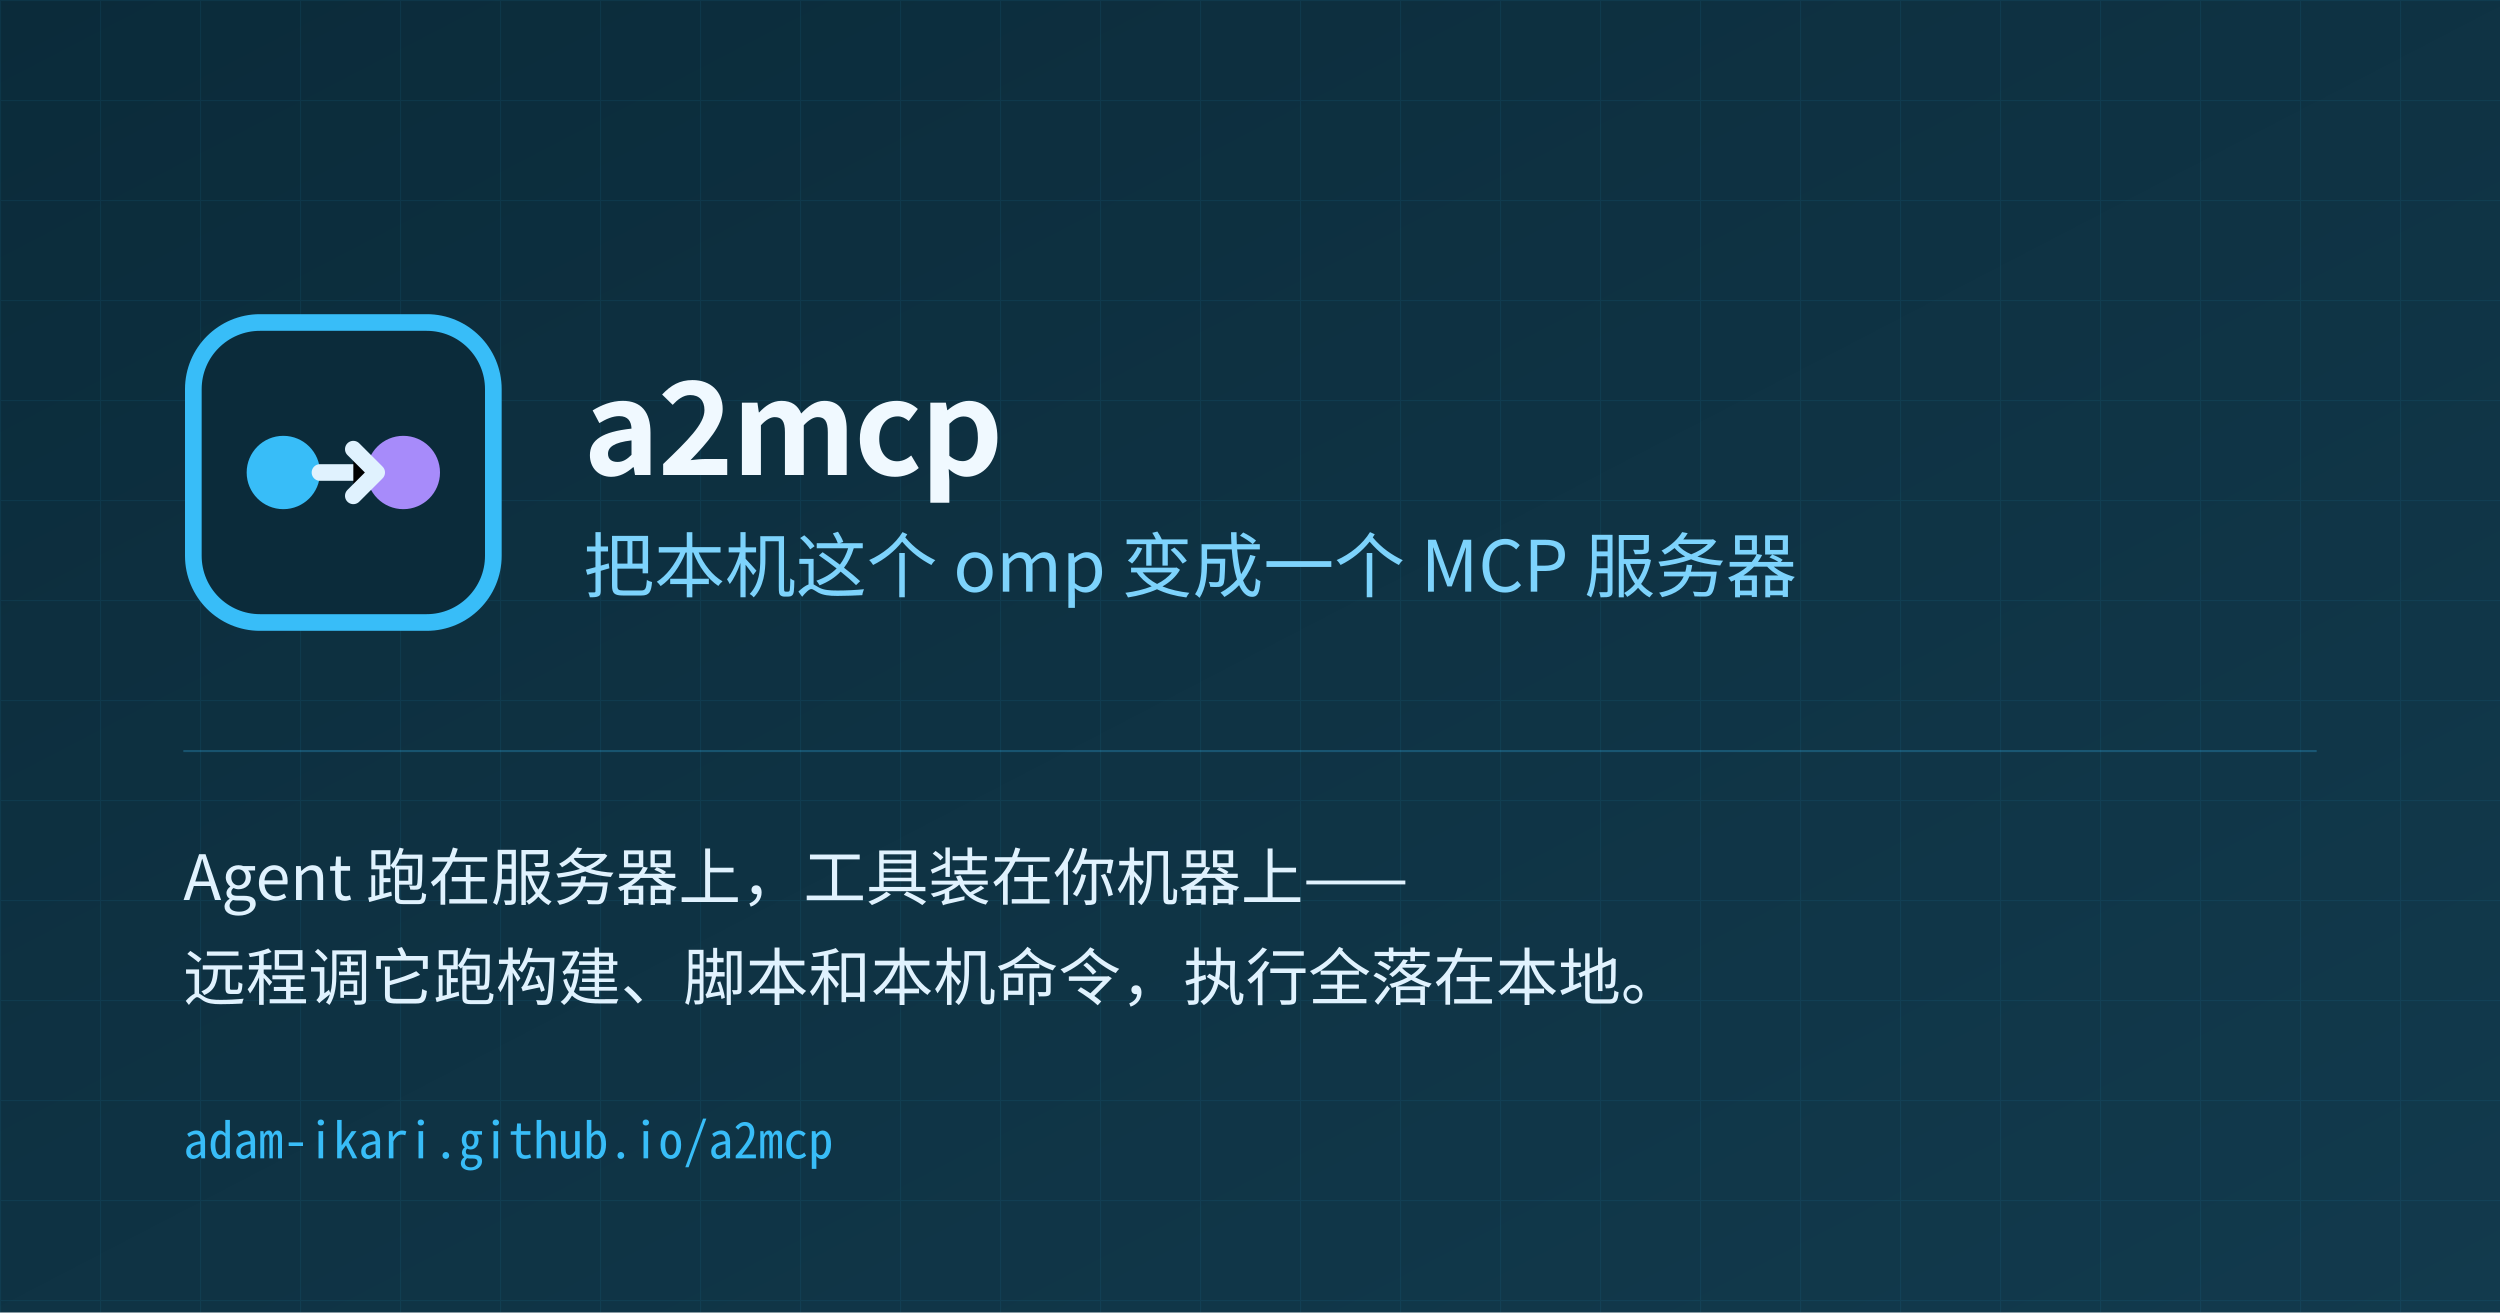
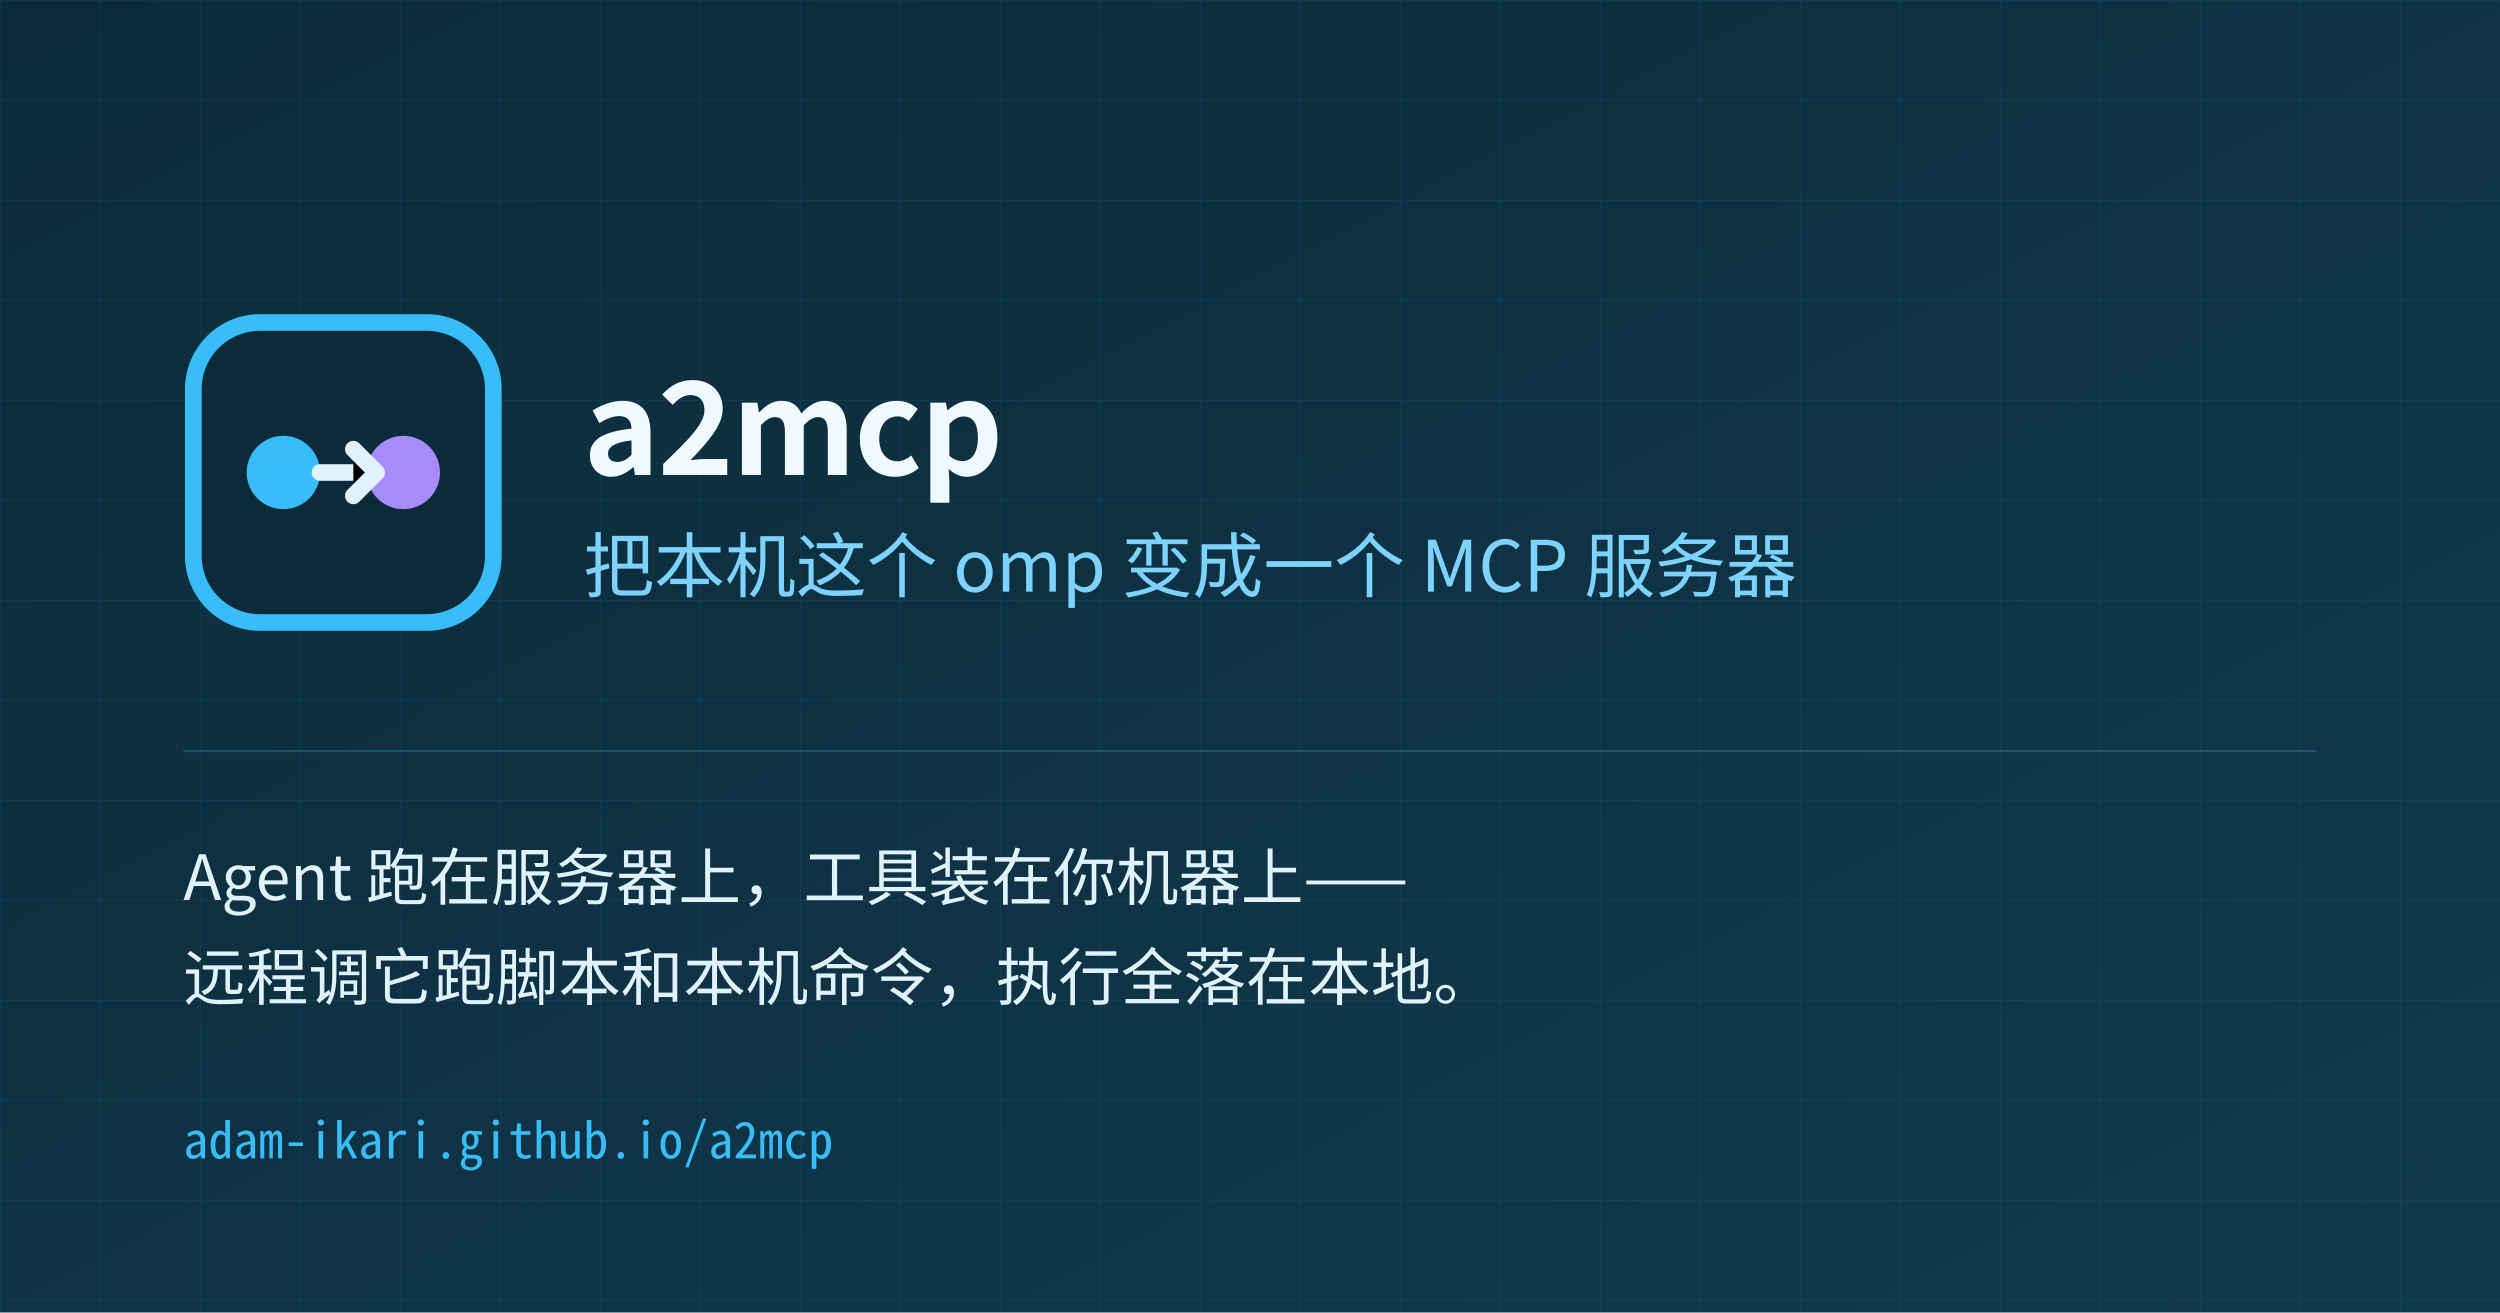
<svg xmlns="http://www.w3.org/2000/svg" width="1200" height="630" viewBox="0 0 1200 630" font-family="Noto Sans CJK SC, Noto Sans CJK, sans-serif">
  <defs>
    <linearGradient id="bg" x1="0" y1="0" x2="1" y2="1">
      <stop offset="0" stop-color="#0b2b3a" />
      <stop offset="1" stop-color="#123a4d" />
    </linearGradient>
    <pattern id="grid" width="48" height="48" patternUnits="userSpaceOnUse">
      <path d="M48 0H0v48" fill="none" stroke="#38bdf8" stroke-opacity="0.07" stroke-width="1" />
    </pattern>
  </defs>
  <rect width="1200" height="630" fill="url(#bg)" />
  <rect width="1200" height="630" fill="url(#grid)" />
  <g transform="translate(88 150) scale(3.2)">
    <rect x="1.5" y="1.5" width="45" height="45" rx="10" fill="#0b2b3a" stroke="#38bdf8" stroke-width="2.5" />
    <circle cx="15" cy="24" r="5.5" fill="#38bdf8" />
    <circle cx="33" cy="24" r="5.5" fill="#a78bfa" />
    <path d="M20.5 24h7" stroke="#e0f2fe" stroke-width="2.5" stroke-linecap="round" />
    <path d="M25.5 20.5 29 24l-3.5 3.5" stroke="#e0f2fe" stroke-width="2.5" stroke-linecap="round" stroke-linejoin="round" />
  </g>
  <text x="280" y="228" fill="#f0f9ff" font-size="62" font-weight="700" letter-spacing="-1">a2mcp</text>
  <text x="280" y="284" fill="#7dd3fc" font-size="34" font-weight="500">把本机这个 omp 变成一个 MCP 服务器</text>
  <rect x="88" y="360" width="1024" height="1" fill="#38bdf8" fill-opacity="0.25" />
  <text x="88" y="432" fill="#e0f2fe" font-size="30">Agent 跑在服务器上，工具装在你机器上——</text>
-   <text x="88" y="480" fill="#e0f2fe" font-size="30">远程调它跑构建、脚本和本机命令，执行全落在本地。</text>
+   <text x="88" y="480" fill="#e0f2fe" font-size="30">远程调它跑脚本和本机命令，执行全落在本地。</text>
  <text x="88" y="556" fill="#38bdf8" font-size="24" font-weight="500" font-family="Noto Sans Mono CJK SC, monospace">adam-ikari.github.io/a2mcp</text>
</svg>
